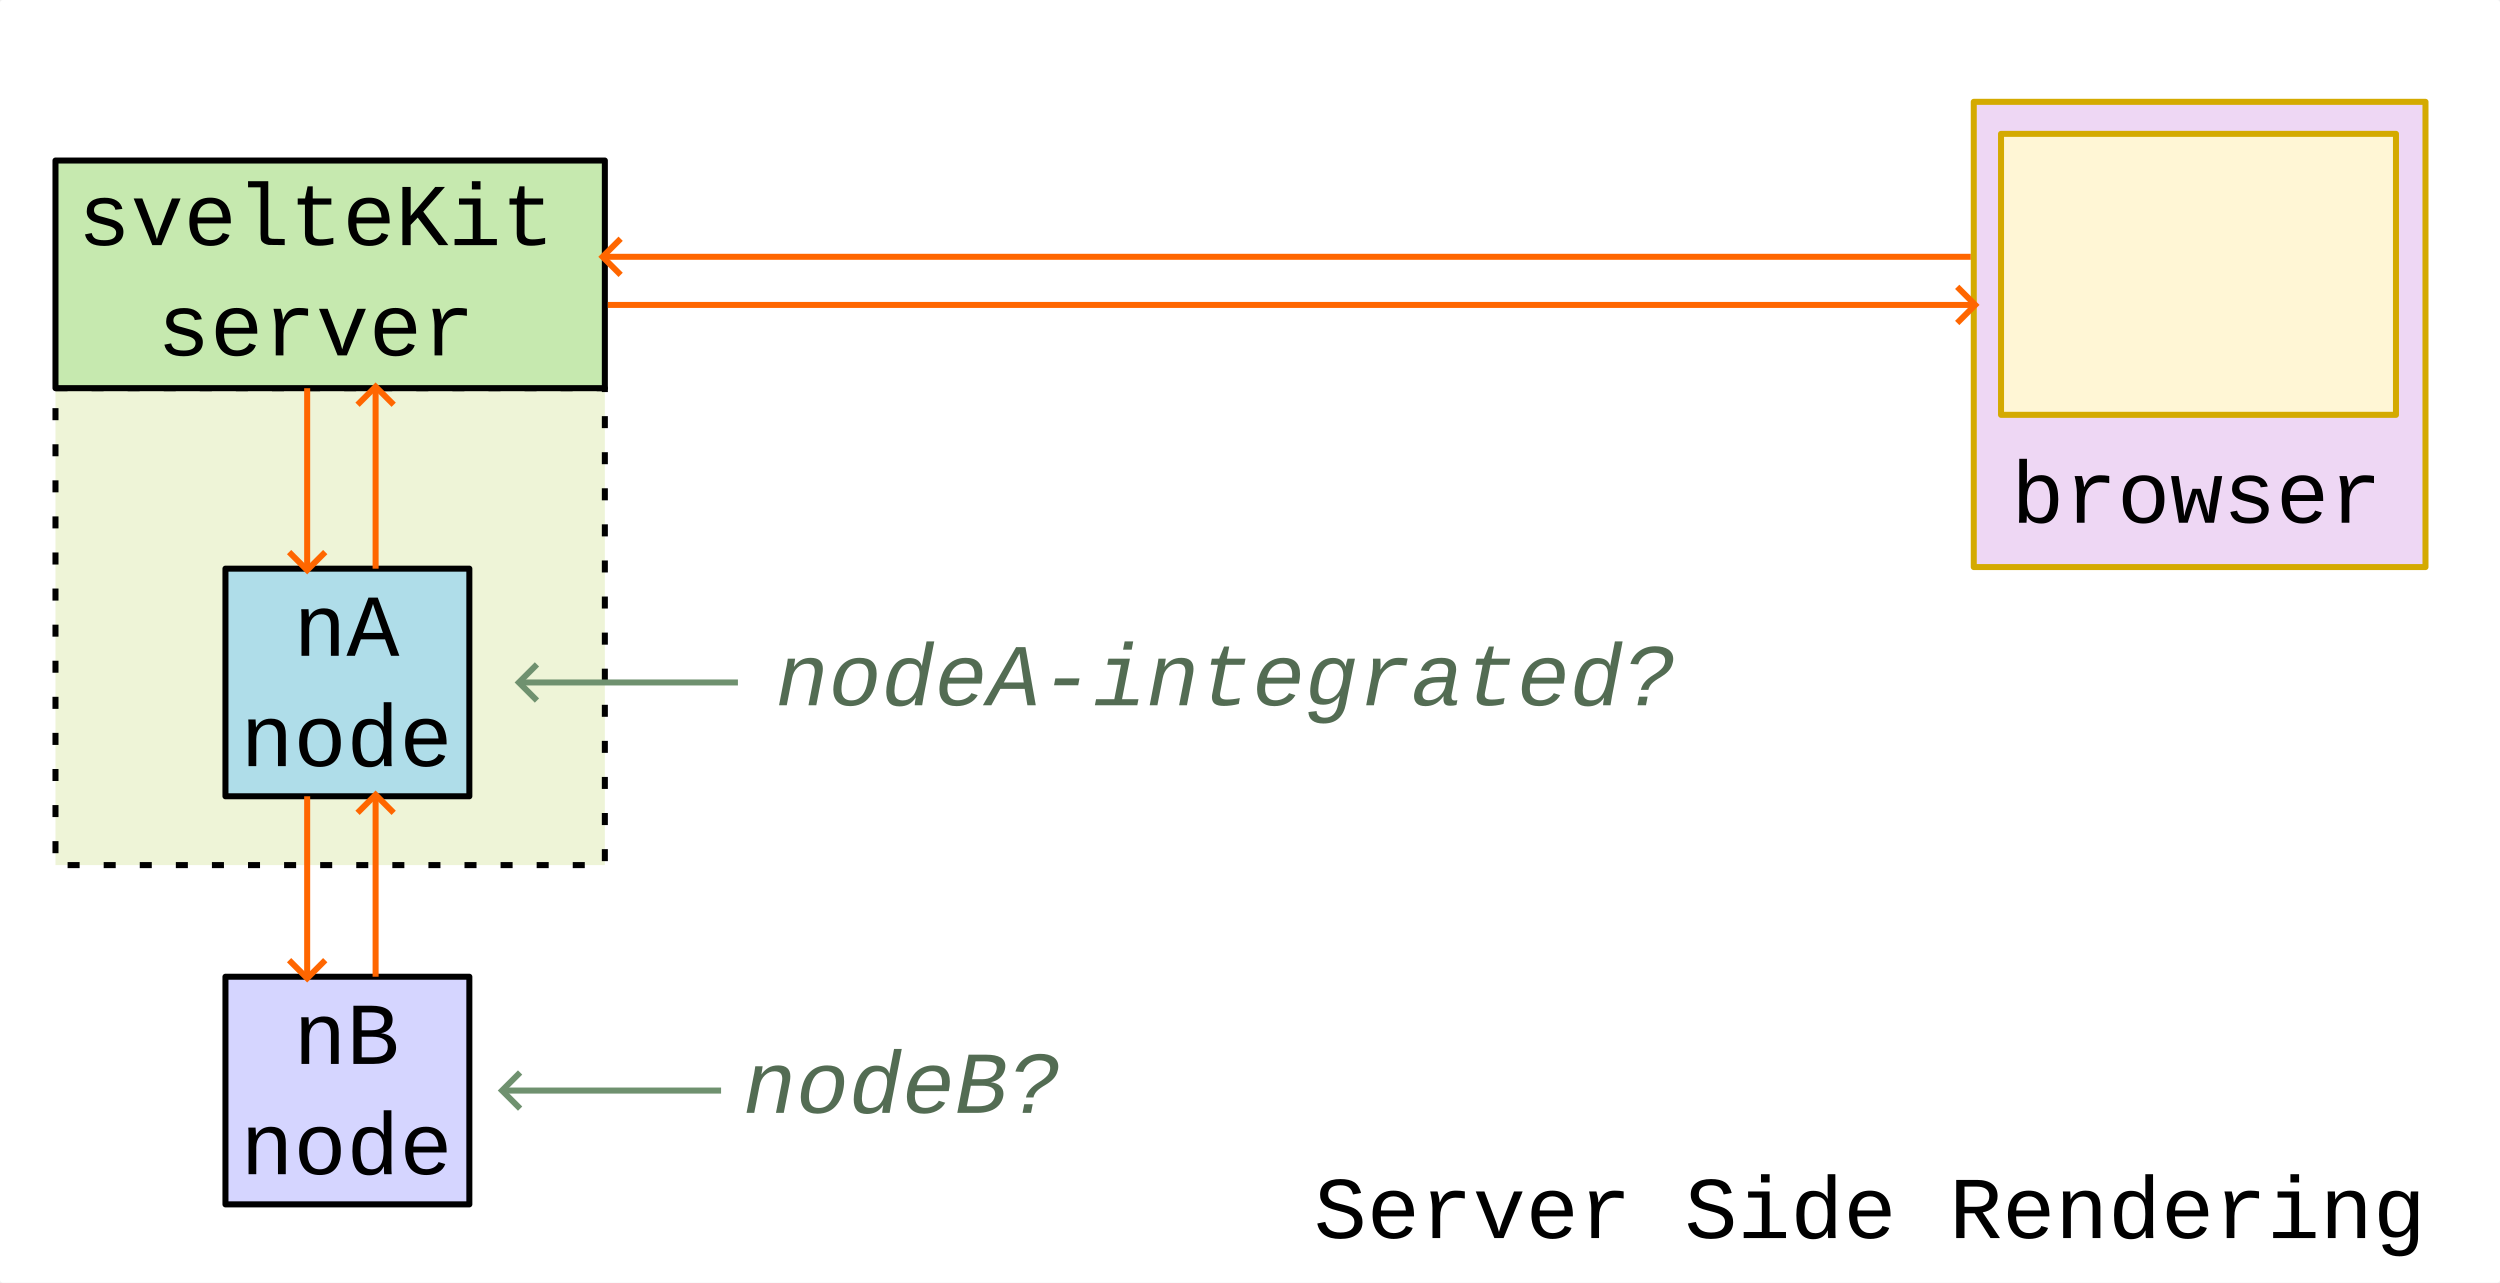
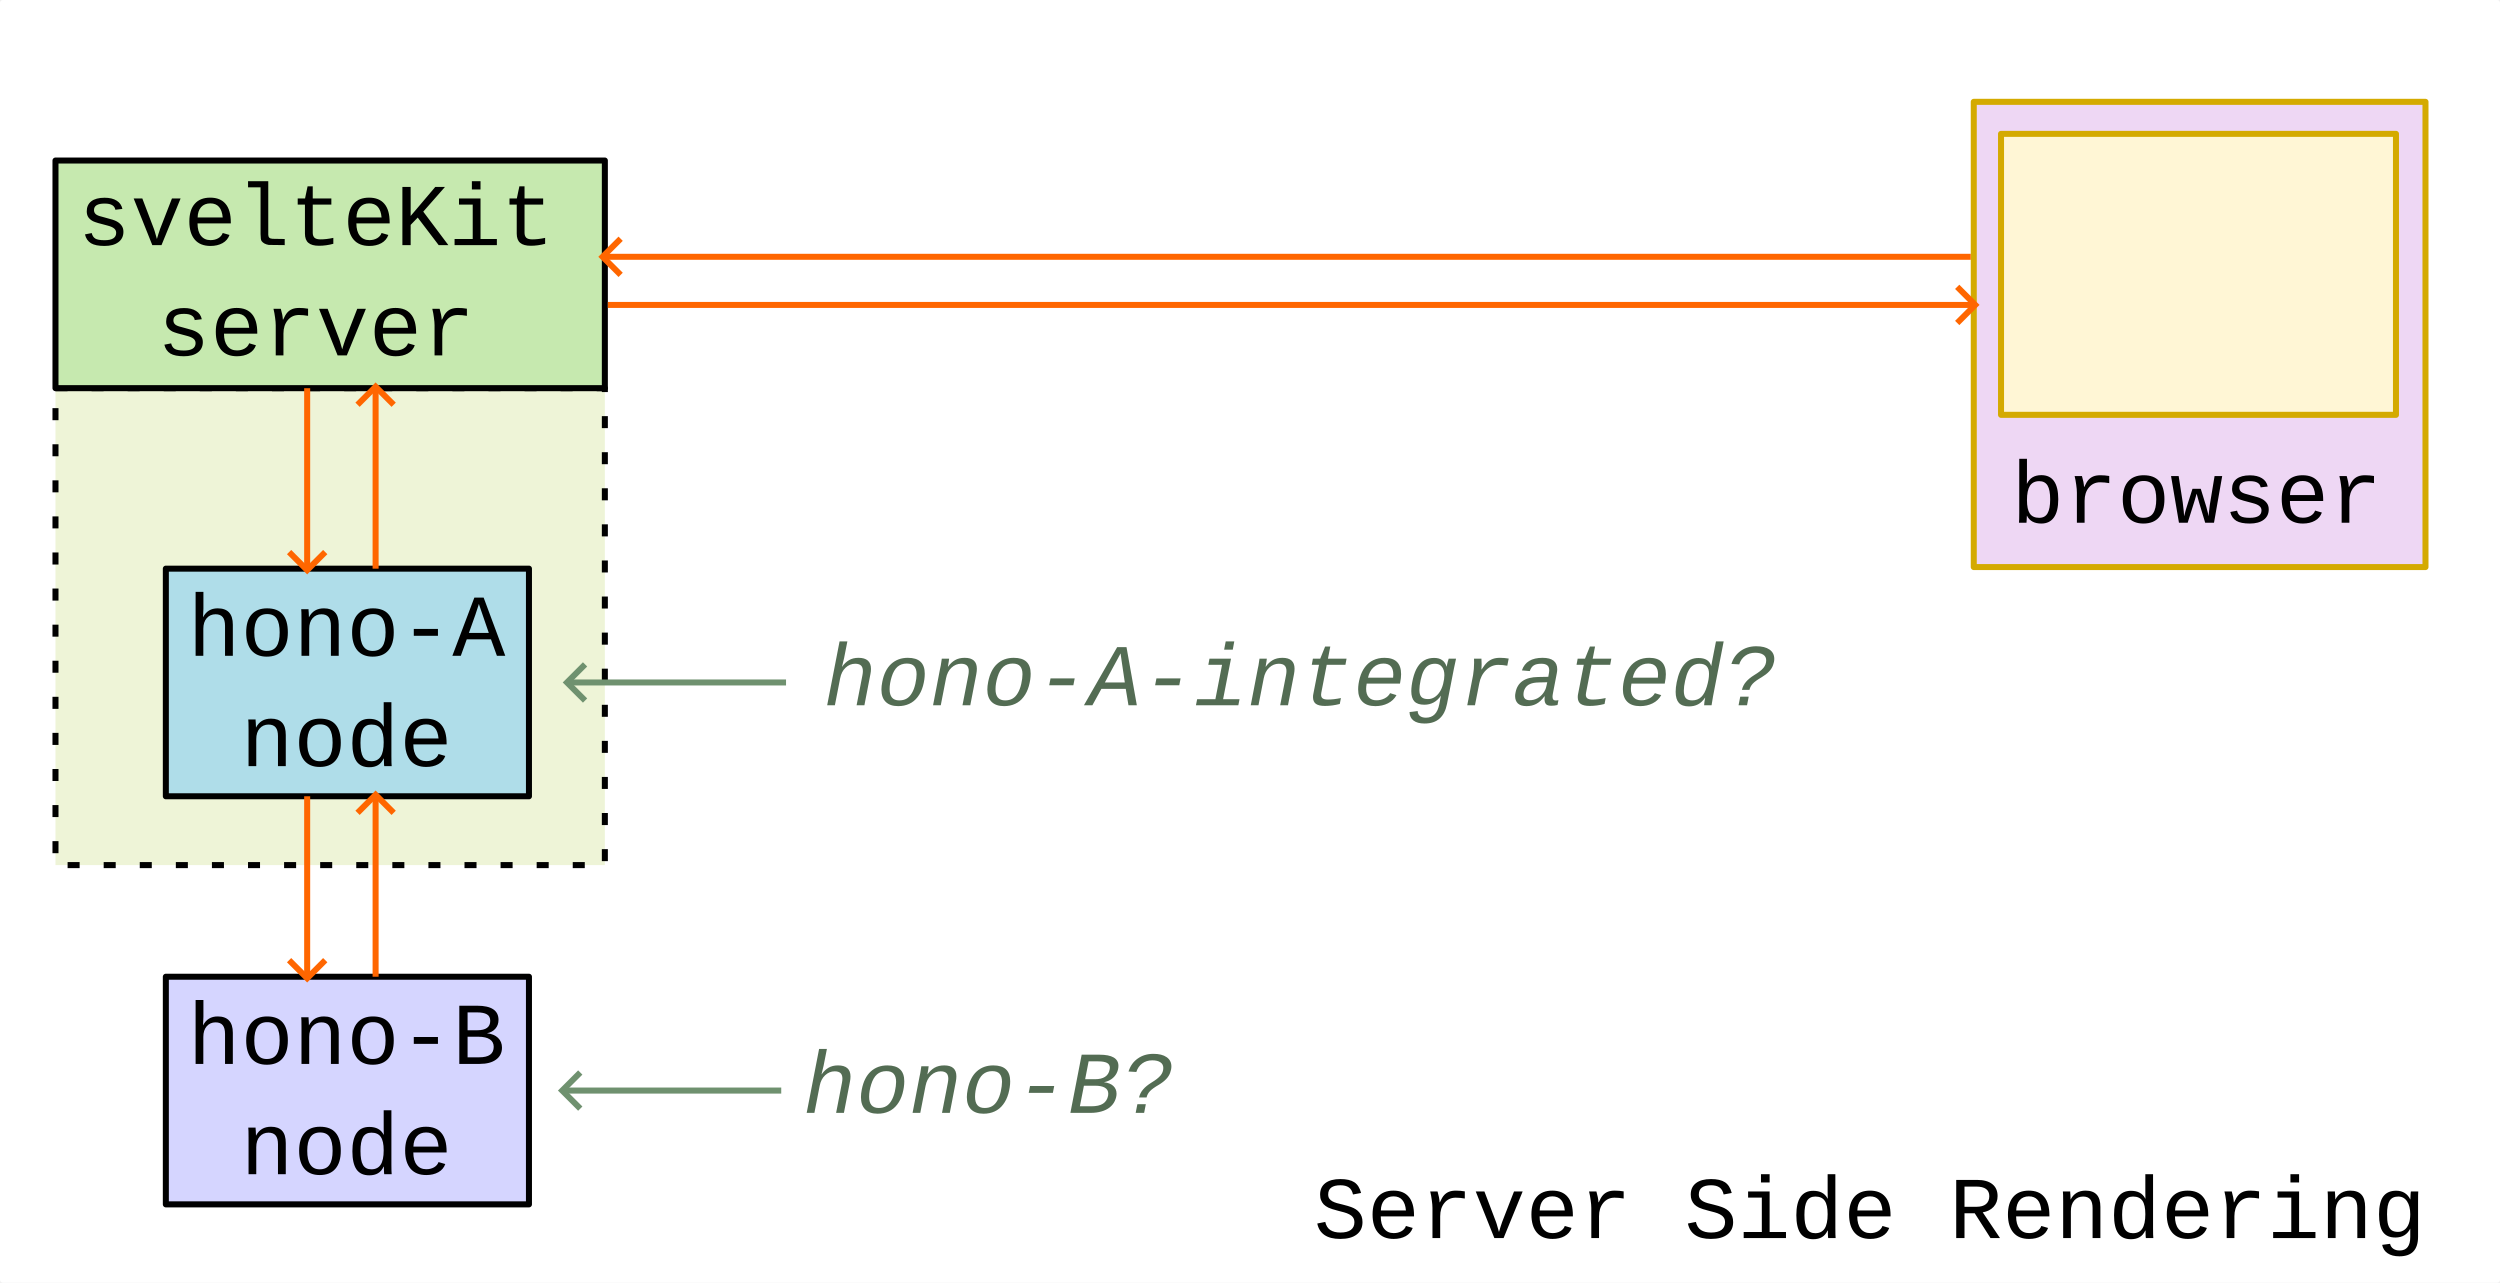
<svg xmlns="http://www.w3.org/2000/svg" width="415.587" height="213.237" viewBox="0 0 109.957 56.419" version="1.1" id="svg1">
  <defs id="defs1">
    <rect x="30.632" y="3574.088" width="102.709" height="45.048" id="rect16-4-4" />
    <rect x="34.236" y="3655.174" width="91.897" height="59.463" id="rect17-7-8" />
    <marker style="overflow:visible" id="ArrowWide-43-2" refX="0" refY="0" orient="auto-start-reverse" markerWidth="1" markerHeight="1" viewBox="0 0 1 1" preserveAspectRatio="xMidYMid">
      <path style="fill:none;stroke:context-stroke;stroke-width:1;stroke-linecap:butt" d="M 3,-3 0,0 3,3" transform="rotate(180,0.125,0)" id="path1-07-9" />
    </marker>
    <marker style="overflow:visible" id="ArrowWide-62-8-3" refX="0" refY="0" orient="auto-start-reverse" markerWidth="1" markerHeight="1" viewBox="0 0 1 1" preserveAspectRatio="xMidYMid">
      <path style="fill:none;stroke:context-stroke;stroke-width:1;stroke-linecap:butt" d="M 3,-3 0,0 3,3" transform="rotate(180,0.125,0)" id="path1-91-6-9" />
    </marker>
    <rect x="21.623" y="1703.706" width="126.134" height="51.354" id="rect70-2-5-7-3-3-9" />
    <marker style="overflow:visible" id="ArrowWide-9-1-6" refX="0" refY="0" orient="auto-start-reverse" markerWidth="1" markerHeight="1" viewBox="0 0 1 1" preserveAspectRatio="xMidYMid">
      <path style="fill:none;stroke:context-stroke;stroke-width:1;stroke-linecap:butt" d="M 3,-3 0,0 3,3" transform="rotate(180,0.125,0)" id="path1-7-4-3" />
    </marker>
    <marker style="overflow:visible" id="ArrowWide-9-9-9-8" refX="0" refY="0" orient="auto-start-reverse" markerWidth="1" markerHeight="1" viewBox="0 0 1 1" preserveAspectRatio="xMidYMid">
      <path style="fill:none;stroke:context-stroke;stroke-width:1;stroke-linecap:butt" d="M 3,-3 0,0 3,3" transform="rotate(180,0.125,0)" id="path1-7-3-2-5" />
    </marker>
    <rect x="34.236" y="3655.174" width="91.897" height="59.463" id="rect17-8-0-6" />
    <marker style="overflow:visible" id="ArrowWide-45-6-1" refX="0" refY="0" orient="auto-start-reverse" markerWidth="1" markerHeight="1" viewBox="0 0 1 1" preserveAspectRatio="xMidYMid">
      <path style="fill:none;stroke:context-stroke;stroke-width:1;stroke-linecap:butt" d="M 3,-3 0,0 3,3" transform="rotate(180,0.125,0)" id="path1-03-8-1" />
    </marker>
    <marker style="overflow:visible" id="ArrowWide-62-6-9-5" refX="0" refY="0" orient="auto-start-reverse" markerWidth="1" markerHeight="1" viewBox="0 0 1 1" preserveAspectRatio="xMidYMid">
      <path style="fill:none;stroke:context-stroke;stroke-width:1;stroke-linecap:butt" d="M 3,-3 0,0 3,3" transform="rotate(180,0.125,0)" id="path1-91-1-2-9" />
    </marker>
    <rect x="121.178" y="3633.876" width="172.533" height="40.119" id="rect22-6-8" />
    <rect x="133.341" y="3700.26" width="98.655" height="33.51" id="rect24-6-4" />
    <marker style="overflow:visible" id="ArrowWide-5-4-8" refX="0" refY="0" orient="auto-start-reverse" markerWidth="1" markerHeight="1" viewBox="0 0 1 1" preserveAspectRatio="xMidYMid">
      <path style="fill:none;stroke:context-stroke;stroke-width:1;stroke-linecap:butt" d="M 3,-3 0,0 3,3" transform="rotate(180,0.125,0)" id="path1-47-9-1" />
    </marker>
    <marker style="overflow:visible" id="ArrowWide-5-3-5-0" refX="0" refY="0" orient="auto-start-reverse" markerWidth="1" markerHeight="1" viewBox="0 0 1 1" preserveAspectRatio="xMidYMid">
      <path style="fill:none;stroke:context-stroke;stroke-width:1;stroke-linecap:butt" d="M 3,-3 0,0 3,3" transform="rotate(180,0.125,0)" id="path1-47-7-0-3" />
    </marker>
    <rect x="300" y="3697.519" width="225.257" height="31.533" id="rect25-4-0" />
  </defs>
  <g id="layer1" transform="translate(-11.8201,-1097.54)">
    <rect style="fill:#ffffff;stroke:#ffffff;stroke-width:0.265;stroke-linejoin:round;stroke-dasharray:none;stroke-dashoffset:0" id="rect26-7-4" width="109.693" height="56.154" x="11.952" y="1097.672" />
    <rect style="fill:#eef4d7;stroke:#000000;stroke-width:0.265;stroke-linejoin:round;stroke-dasharray:0.529, 1.058;stroke-dashoffset:0" id="rect19-61-1-4" width="24.163" height="20.977" x="14.26" y="1114.613" />
-     <rect style="fill:#afdde9;stroke:#000000;stroke-width:0.265;stroke-linejoin:round" id="rect19-5-7-4" width="10.727" height="10.012" x="21.736" y="1122.551" />
+     <rect style="fill:#afdde9;stroke:#000000;stroke-width:0.265;stroke-linejoin:round" id="rect19-5-7-4" width="15.971" height="10.012" x="19.114" y="1122.551" />
    <rect style="fill:#c6e9af;stroke:#000000;stroke-width:0.265;stroke-linejoin:round" id="rect19-27-7" width="24.163" height="10.012" x="14.26" y="1104.601" />
    <text xml:space="preserve" transform="matrix(0.2645833,0,0,0.2645833,4.025119,159.2242)" id="text14-2-6" style="font-size:14.667px;line-height:normal;font-family:'Liberation Mono';-inkscape-font-specification:'Liberation Mono';text-align:center;text-decoration-color:#000000;white-space:pre;shape-inside:url(#rect16-4-4);display:inline;fill:#000000;stroke-width:1;-inkscape-stroke:none;stop-color:#000000" x="38.249" y="0">
      <tspan x="42.381" y="3587.138" id="tspan1">svelteKit
</tspan>
      <tspan x="55.583" y="3605.472" id="tspan2">server</tspan>
    </text>
    <text xml:space="preserve" transform="matrix(0.2645833,0,0,0.2645833,5.842414,155.8339)" id="text16-2-7" style="font-size:14.667px;line-height:normal;font-family:'Liberation Mono';-inkscape-font-specification:'Liberation Mono';text-align:center;text-decoration-color:#000000;white-space:pre;shape-inside:url(#rect17-7-8);display:inline;fill:#000000;stroke-width:1;-inkscape-stroke:none;stop-color:#000000" x="16.479" y="0">
-       <tspan x="71.383" y="3668.224" id="tspan3">nA
+       <tspan x="53.78" y="3668.224" id="tspan3">hono-A
</tspan>
      <tspan x="62.582" y="3686.557" id="tspan4">node</tspan>
    </text>
    <path style="fill:#ff6600;stroke:#ff6600;stroke-width:0.265;stroke-linejoin:round;marker-end:url(#ArrowWide-43-2)" d="m 25.33,1114.613 v 7.938" id="path19-1-7" />
    <path style="fill:#ff6600;stroke:#ff6600;stroke-width:0.265;stroke-linejoin:round;marker-end:url(#ArrowWide-62-8-3)" d="m 28.34,1122.551 v -7.938" id="path19-7-0-8" />
    <rect style="fill:#eed7f4;stroke:#d4aa00;stroke-width:0.265;stroke-linejoin:round" id="rect56-2-8-4-9-8-6-5-0-8" width="19.868" height="20.462" x="98.632" y="1102.019" />
    <rect style="fill:#fff6d5;stroke:#d4aa00;stroke-width:0.265;stroke-linejoin:round" id="rect56-2-8-3-4-3-9-9-8" width="17.371" height="12.358" x="99.831" y="1103.428" />
    <text xml:space="preserve" transform="matrix(0.2645833,0,0,0.2645833,86.02474,666.3058)" id="text70-6-3-8-2-1-3" style="font-size:14.667px;line-height:normal;font-family:'Liberation Mono';-inkscape-font-specification:'Liberation Mono';text-align:center;text-decoration-color:#000000;white-space:pre;shape-inside:url(#rect70-2-5-7-3-3-9);display:inline;fill:#000000;stroke-width:1;-inkscape-stroke:none;stop-color:#000000">
      <tspan x="53.884" y="1716.755" id="tspan5">browser</tspan>
    </text>
    <path style="fill:#eef4d7;stroke:#ff6600;stroke-width:0.265;stroke-linejoin:round;stroke-dasharray:none;stroke-dashoffset:0;marker-end:url(#ArrowWide-9-1-6)" d="M 38.555,1110.951 H 98.632" id="path21-6-7-8" />
    <path style="fill:#eef4d7;stroke:#ff6600;stroke-width:0.265;stroke-linejoin:round;stroke-dasharray:none;stroke-dashoffset:0;marker-end:url(#ArrowWide-9-9-9-8)" d="M 98.5,1108.835 H 38.389" id="path21-6-9-7-9" />
-     <rect style="fill:#d5d5ff;stroke:#000000;stroke-width:0.265;stroke-linejoin:round" id="rect19-5-6-1-6" width="10.727" height="10.012" x="21.736" y="1140.5" />
+     <rect style="fill:#d5d5ff;stroke:#000000;stroke-width:0.265;stroke-linejoin:round" id="rect19-5-6-1-6" width="15.971" height="10.012" x="19.114" y="1140.5" />
    <text xml:space="preserve" transform="matrix(0.2645833,0,0,0.2645833,5.842413,173.7832)" id="text16-3-1-4" style="font-size:14.667px;line-height:normal;font-family:'Liberation Mono';-inkscape-font-specification:'Liberation Mono';text-align:center;text-decoration-color:#000000;white-space:pre;shape-inside:url(#rect17-8-0-6);display:inline;fill:#000000;stroke-width:1;-inkscape-stroke:none;stop-color:#000000" x="16.479" y="0">
-       <tspan x="71.383" y="3668.224" id="tspan6">nB
+       <tspan x="53.78" y="3668.224" id="tspan6">hono-B
</tspan>
      <tspan x="62.582" y="3686.557" id="tspan7">node</tspan>
    </text>
    <path style="fill:#ff6600;stroke:#ff6600;stroke-width:0.265;stroke-linejoin:round;marker-end:url(#ArrowWide-45-6-1)" d="m 25.33,1132.562 v 7.938" id="path19-0-5-3" />
    <path style="fill:#ff6600;stroke:#ff6600;stroke-width:0.265;stroke-linejoin:round;marker-end:url(#ArrowWide-62-6-9-5)" d="m 28.34,1140.5 v -7.938" id="path19-7-6-9-3" />
-     <text xml:space="preserve" transform="matrix(0.2645833,0,0,0.2645833,13.86964,163.6449)" id="text22-7-8" style="font-style:italic;font-variant:normal;font-weight:normal;font-stretch:normal;font-size:14.667px;line-height:normal;font-family:'Liberation Mono';-inkscape-font-specification:'Liberation Mono Italic';text-decoration-color:#000000;white-space:pre;shape-inside:url(#rect22-6-8);display:inline;fill:#536c53;stroke-width:1;-inkscape-stroke:none;stop-color:#000000">
-       <tspan x="121.178" y="3646.927" id="tspan8">nodeA-integrated?</tspan>
+     <text xml:space="preserve" transform="matrix(0.2645833,0,0,0.2645833,15.98631,163.6449)" id="text22-7-8" style="font-style:italic;font-variant:normal;font-weight:normal;font-stretch:normal;font-size:14.667px;line-height:normal;font-family:'Liberation Mono';-inkscape-font-specification:'Liberation Mono Italic';text-decoration-color:#000000;white-space:pre;shape-inside:url(#rect22-6-8);display:inline;fill:#536c53;stroke-width:1;-inkscape-stroke:none;stop-color:#000000">
+       <tspan x="121.178" y="3646.927" id="tspan8">hono-A-integrated?</tspan>
    </text>
-     <text xml:space="preserve" transform="matrix(0.2645833,0,0,0.2645833,9.221277,164.0079)" id="text24-6-6" style="font-style:italic;font-variant:normal;font-weight:normal;font-stretch:normal;font-size:14.667px;line-height:normal;font-family:'Liberation Mono';-inkscape-font-specification:'Liberation Mono Italic';text-decoration-color:#000000;white-space:pre;shape-inside:url(#rect24-6-4);display:inline;fill:#536c53;stroke-width:1;-inkscape-stroke:none;stop-color:#000000">
-       <tspan x="133.342" y="3713.31" id="tspan9">nodeB?</tspan>
+     <text xml:space="preserve" transform="matrix(0.2645833,0,0,0.2645833,11.86711,164.0079)" id="text24-6-6" style="font-style:italic;font-variant:normal;font-weight:normal;font-stretch:normal;font-size:14.667px;line-height:normal;font-family:'Liberation Mono';-inkscape-font-specification:'Liberation Mono Italic';text-decoration-color:#000000;white-space:pre;shape-inside:url(#rect24-6-4);display:inline;fill:#536c53;stroke-width:1;-inkscape-stroke:none;stop-color:#000000">
+       <tspan x="133.342" y="3713.31" id="tspan9">hono-B?</tspan>
    </text>
-     <path style="fill:#eef4d7;stroke:#6f916f;stroke-width:0.265;stroke-linejoin:round;stroke-dasharray:none;stroke-dashoffset:0;marker-end:url(#ArrowWide-5-4-8)" d="M 44.276,1127.557 H 34.708" id="path21-5-3-0" />
-     <path style="fill:#eef4d7;stroke:#6f916f;stroke-width:0.265;stroke-linejoin:round;stroke-dasharray:none;stroke-dashoffset:0;marker-end:url(#ArrowWide-5-3-5-0)" d="M 43.535,1145.506 H 33.967" id="path21-5-5-6-4" />
+     <path style="fill:#eef4d7;stroke:#6f916f;stroke-width:0.265;stroke-linejoin:round;stroke-dasharray:none;stroke-dashoffset:0;marker-end:url(#ArrowWide-5-4-8)" d="M 46.392,1127.557 H 36.824" id="path21-5-3-0" />
+     <path style="fill:#eef4d7;stroke:#6f916f;stroke-width:0.265;stroke-linejoin:round;stroke-dasharray:none;stroke-dashoffset:0;marker-end:url(#ArrowWide-5-3-5-0)" d="M 46.181,1145.506 H 36.613" id="path21-5-5-6-4" />
    <text xml:space="preserve" transform="matrix(0.2645833,0,0,0.2645833,-9.765975,170.24)" id="text25-5-8" style="font-size:14.667px;line-height:normal;font-family:'Liberation Mono';-inkscape-font-specification:'Liberation Mono';text-decoration-color:#000000;white-space:pre;shape-inside:url(#rect25-4-0);display:inline;fill:#000000;stroke-width:1;-inkscape-stroke:none;stop-color:#000000">
      <tspan x="300" y="3710.57" id="tspan10">Server Side Rendering</tspan>
    </text>
  </g>
</svg>
